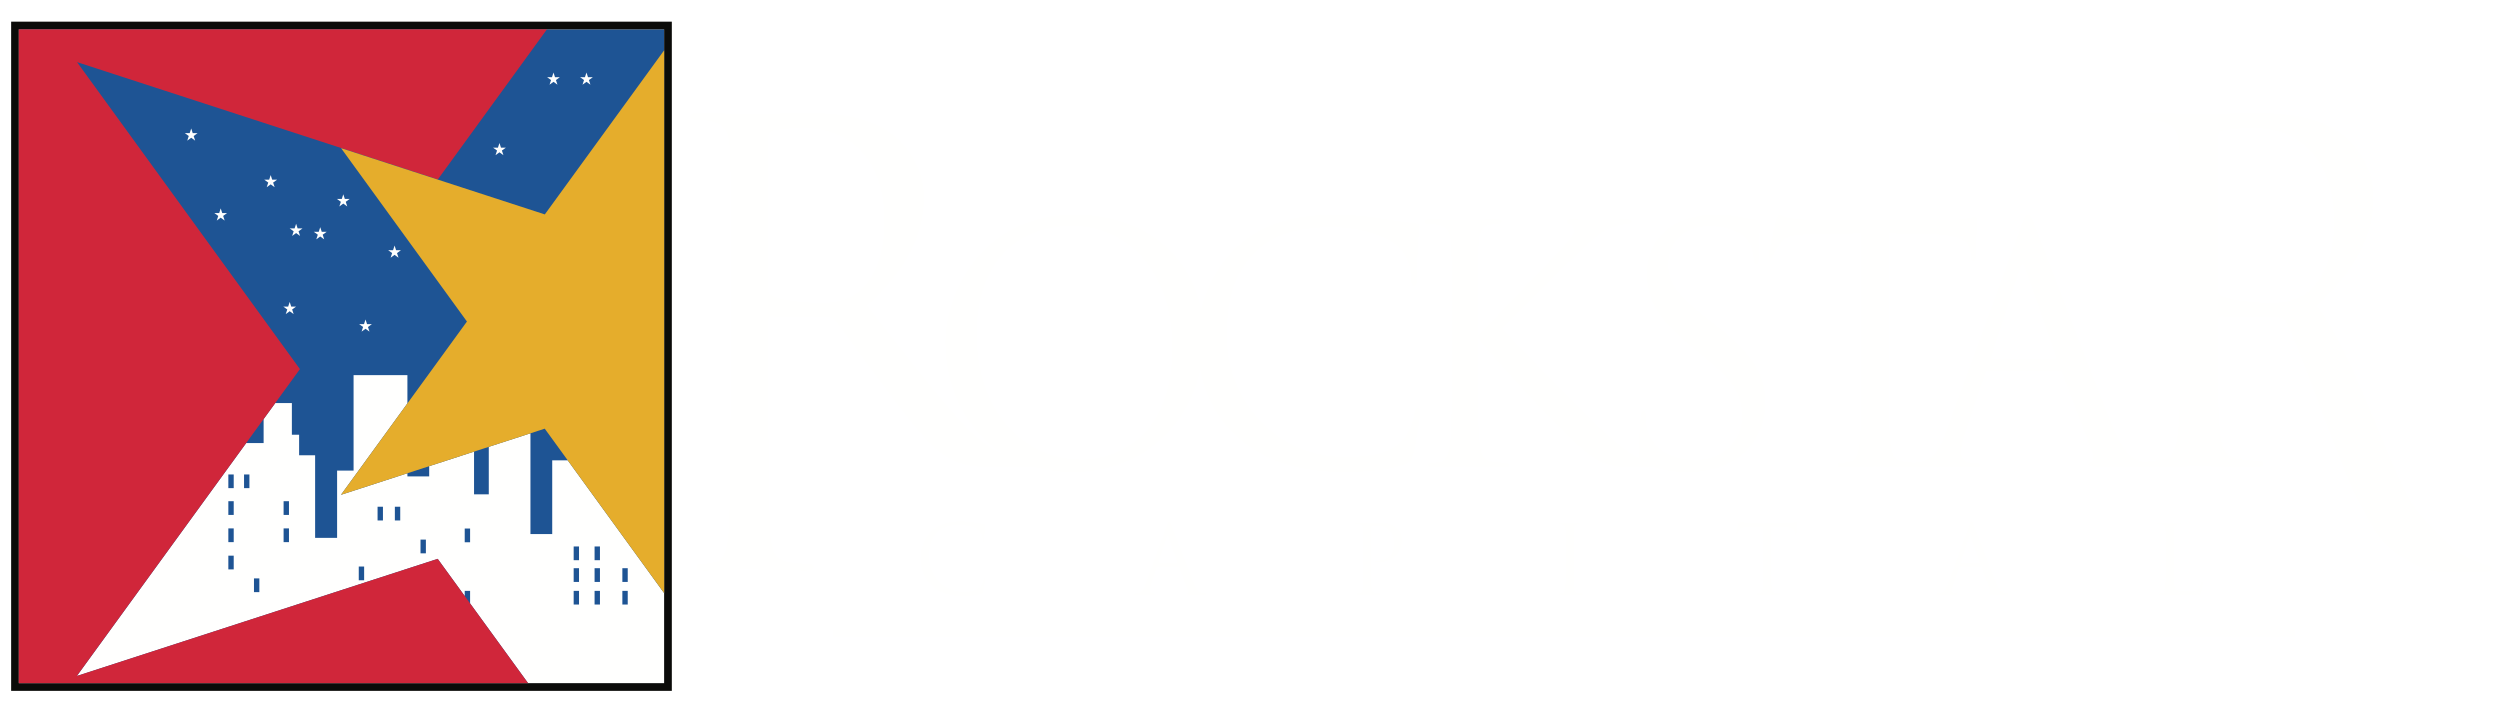
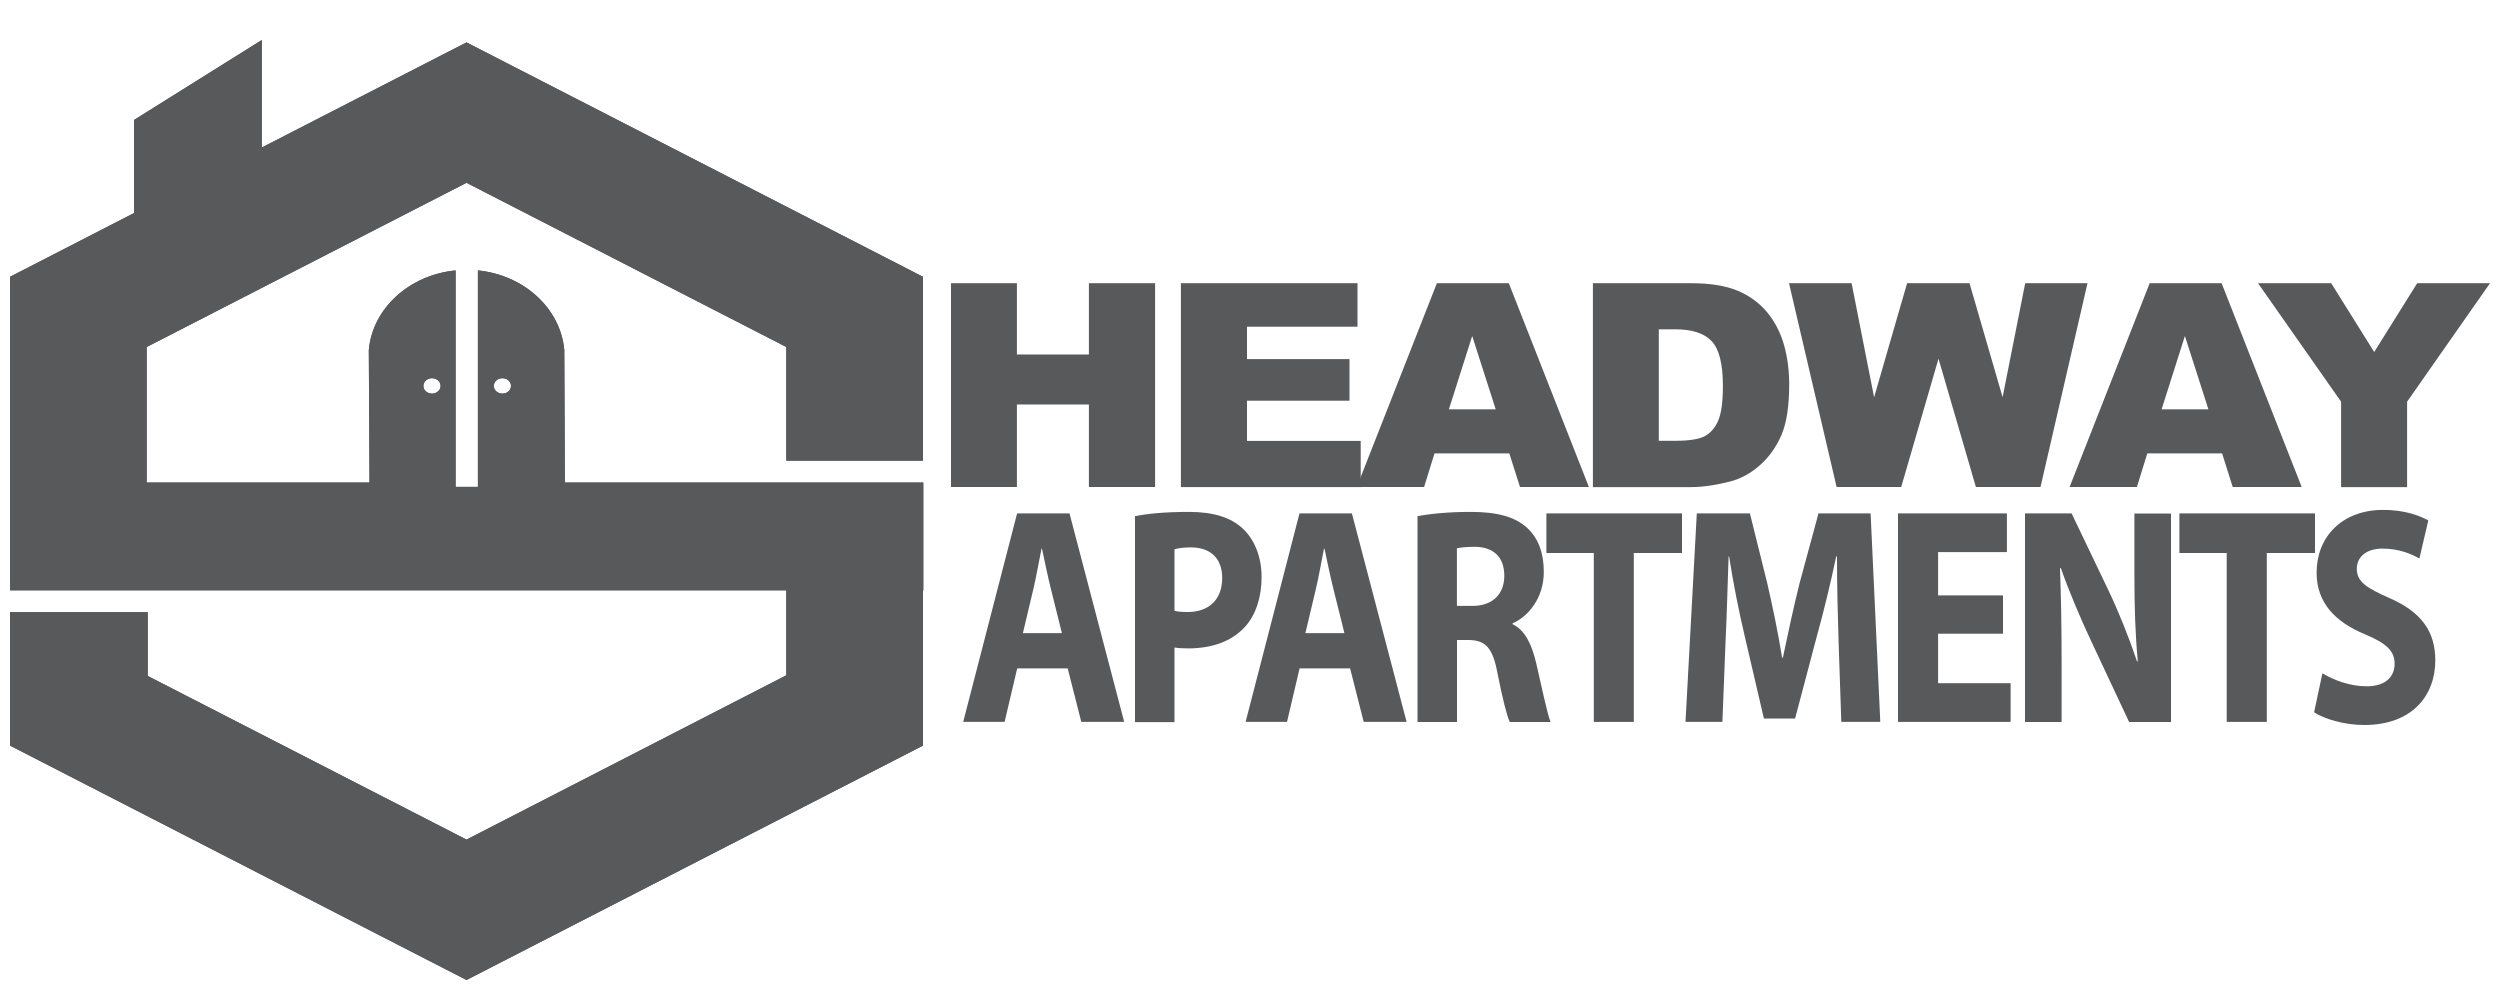
- <svg xmlns="http://www.w3.org/2000/svg" viewBox="0 0 107 30" version="1.1">
-   <g id="Page-1" stroke="none" stroke-width="1" fill="none" fill-rule="evenodd">
-     <g id="Rockstar-logo" transform="translate(-181, -104)">
-       <g id="Group-179" transform="translate(26, 104)">
-         <g id="Group-3" transform="translate(155.477, 0.927)">
-           <path d="M45.82,18.743 C43.291,18.743 41.323,16.635 41.323,13.361 C41.323,10.284 43.08,8.739 45.426,8.739 C47.647,8.739 49.698,10.551 49.698,13.923 C49.698,18.012 47.085,18.743 45.82,18.743 M36.155,11.654 C35.694,11.975 35.132,12.035 34.651,12.035 C33.767,12.035 32.844,11.895 32.543,11.715 C32.443,11.654 32.403,11.574 32.403,11.474 L32.403,4.911 C32.403,4.791 32.463,4.71 32.563,4.67 C32.764,4.61 33.306,4.55 33.908,4.55 C36.055,4.55 37.38,6.055 37.38,8.563 C37.38,10.089 36.858,11.173 36.155,11.654 M60.209,16.537 C60.125,16.537 60.096,16.593 60.068,16.747 C60.026,17.001 59.843,17.619 59.549,17.928 C58.986,18.504 58.157,18.631 57.103,18.631 C54.096,18.631 52.031,16.172 52.031,13.488 C52.031,12.055 52.27,10.804 53.296,9.82 C53.787,9.343 54.659,8.795 56.527,8.795 C57.763,8.795 58.845,9.174 59.338,9.596 C59.703,9.905 59.927,10.481 59.927,11.029 C59.927,11.225 59.942,11.324 60.04,11.324 C60.125,11.324 60.152,11.24 60.167,11.029 C60.18,10.818 60.18,10.045 60.209,9.581 C60.237,9.076 60.279,8.907 60.279,8.795 C60.279,8.71 60.251,8.654 60.152,8.64 C59.633,8.57 59.197,8.528 58.663,8.43 C57.974,8.303 57.188,8.261 56.626,8.261 C54.462,8.261 53.183,8.921 52.34,9.764 C51.551,10.553 51.132,11.498 50.93,12.325 C50.42,9.774 48.277,8.261 45.525,8.261 C41.647,8.261 39.988,11.478 39.988,13.755 C39.988,15.517 40.77,17.502 42.545,18.545 C42.075,18.36 41.487,18.006 40.812,17.294 C39.648,16.05 38.283,14.264 36.637,12.156 C38.444,10.49 39.066,9.005 39.066,7.52 C39.066,6.135 38.183,5.152 37.681,4.791 C36.617,4.028 35.273,3.908 34.008,3.908 C33.386,3.908 31.861,3.968 31.64,3.968 C31.54,3.968 30.275,3.908 29.372,3.908 C29.152,3.908 29.051,3.948 29.051,4.068 C29.051,4.149 29.132,4.188 29.212,4.188 C29.392,4.188 29.733,4.208 29.894,4.249 C30.556,4.389 30.717,4.71 30.757,5.393 C30.797,6.035 30.797,6.597 30.797,9.728 L30.797,13.26 C30.797,15.187 30.797,21.185 30.697,22.028 C30.617,22.61 30.516,23.052 30.114,23.132 C29.934,23.172 29.694,23.212 29.513,23.212 C29.392,23.212 29.352,23.272 29.352,23.333 C29.352,23.453 29.453,23.493 29.674,23.493 C30.275,23.493 31.54,23.433 31.56,23.433 C31.66,23.433 32.924,23.493 34.028,23.493 C34.249,23.493 34.35,23.433 34.35,23.333 C34.35,23.272 34.309,23.212 34.189,23.212 C34.008,23.212 33.567,23.172 33.286,23.132 C32.683,23.052 32.563,22.61 32.503,22.028 C32.403,21.185 32.403,15.187 32.403,13.26 L32.403,12.779 C32.403,12.678 32.443,12.618 32.543,12.618 L35.011,12.658 C35.132,12.658 35.193,12.698 35.273,12.779 C35.674,13.3 36.617,14.645 37.46,15.748 C38.604,17.254 39.307,18.237 40.17,18.699 C40.691,18.98 41.193,19.08 42.317,19.08 L43.742,19.08 C43.785,19.08 43.815,19.077 43.852,19.076 C44.334,19.201 44.858,19.277 45.441,19.277 C48.315,19.277 50.343,17.402 50.892,14.91 C51.084,15.9 51.529,16.919 52.466,17.759 C53.576,18.757 54.996,19.277 57.103,19.277 C58.003,19.277 59.071,19.179 59.633,18.954 C59.885,18.841 59.914,18.813 59.998,18.546 C60.138,18.069 60.307,16.846 60.307,16.747 C60.307,16.635 60.279,16.537 60.209,16.537" id="Fill-109" fill="#FFFFFE" />
-           <path d="M70.649,18.884 C70.508,18.884 70.368,18.87 70.242,18.842 C69.567,18.715 69.075,18.406 67.923,17.324 C67.262,16.706 64.705,14.107 63.82,13.137 C64.185,12.729 65.787,11.142 67.024,9.947 C67.867,9.132 68.133,8.964 68.485,8.823 C68.681,8.739 68.934,8.683 69.202,8.655 C69.328,8.641 69.356,8.613 69.356,8.556 C69.356,8.5 69.314,8.458 69.117,8.458 C68.892,8.458 68.063,8.5 67.628,8.5 C67.15,8.5 67.192,8.458 66.785,8.458 C66.659,8.458 66.574,8.486 66.574,8.542 C66.574,8.598 66.602,8.627 66.701,8.669 C66.813,8.711 66.883,8.823 66.883,8.935 C66.883,9.104 66.827,9.245 65.984,10.116 C65.127,11.001 63.215,13.01 62.78,13.432 L62.78,12.532 C62.78,10.341 62.78,9.947 62.808,9.498 C62.837,9.006 62.949,8.725 63.329,8.683 C63.468,8.669 63.483,8.669 63.637,8.655 C63.764,8.641 63.792,8.613 63.792,8.556 C63.792,8.486 63.721,8.458 63.567,8.458 C63.145,8.458 62.26,8.5 62.19,8.5 C62.12,8.5 61.178,8.458 60.714,8.458 C60.56,8.458 60.49,8.486 60.49,8.57 C60.49,8.627 60.532,8.655 60.644,8.655 C60.743,8.655 60.996,8.669 61.15,8.711 C61.46,8.781 61.6,9.02 61.628,9.498 C61.656,9.947 61.656,10.341 61.656,12.532 L61.656,15.006 C61.656,16.355 61.656,17.465 61.586,18.055 C61.53,18.462 61.446,18.785 61.165,18.842 C61.038,18.87 60.883,18.884 60.799,18.884 C60.672,18.884 60.644,18.94 60.644,18.982 C60.644,19.067 60.714,19.081 60.869,19.081 C61.291,19.081 62.12,19.038 62.19,19.038 C62.26,19.038 63.145,19.081 63.919,19.081 C64.073,19.081 64.129,19.052 64.129,18.982 C64.129,18.94 64.087,18.884 63.961,18.884 C63.876,18.884 63.595,18.856 63.398,18.827 C62.977,18.771 62.892,18.462 62.85,18.055 C62.78,17.465 62.78,16.355 62.78,15.006 L62.78,13.558 C64.016,15.034 66.545,17.745 67.389,18.406 C68.049,18.926 68.373,19.081 69.595,19.081 L70.634,19.081 C70.79,19.081 70.845,19.052 70.845,18.982 C70.845,18.912 70.761,18.884 70.649,18.884" id="Fill-110" fill="#FFFFFE" />
-           <path d="M73.033,13.053 L72.639,12.743 C71.291,11.69 70.925,11.184 70.925,10.383 C70.925,9.357 71.683,8.752 72.653,8.752 C73.946,8.752 74.325,9.344 74.41,9.498 C74.494,9.652 74.578,10.031 74.593,10.2 C74.606,10.312 74.621,10.383 74.705,10.383 C74.775,10.383 74.804,10.284 74.804,10.059 C74.804,9.104 74.859,8.64 74.859,8.57 C74.859,8.499 74.831,8.472 74.719,8.472 C74.606,8.472 74.494,8.457 74.227,8.402 C73.876,8.318 73.469,8.261 72.92,8.261 C71.136,8.261 70.012,9.287 70.012,10.79 C70.012,11.745 70.348,12.617 71.838,13.839 L72.471,14.36 C73.679,15.357 74.087,15.919 74.087,16.889 C74.087,17.788 73.427,18.758 72.077,18.758 C71.136,18.758 70.209,18.364 69.998,17.323 C69.955,17.128 69.955,16.93 69.955,16.805 C69.955,16.692 69.941,16.649 69.857,16.649 C69.787,16.649 69.759,16.72 69.745,16.875 C69.73,17.099 69.675,17.662 69.675,18.364 C69.675,18.744 69.688,18.799 69.886,18.898 C70.462,19.178 71.108,19.277 71.768,19.277 C72.527,19.277 73.286,19.108 73.889,18.688 C74.859,17.998 75.084,16.93 75.084,16.355 C75.084,15.23 74.691,14.36 73.033,13.053" id="Fill-111" fill="#FFFFFE" />
-           <path d="M98.198,11.655 C97.737,11.976 97.175,12.036 96.693,12.036 C95.81,12.036 94.887,11.896 94.587,11.716 C94.485,11.655 94.446,11.575 94.446,11.475 L94.446,4.912 C94.446,4.792 94.506,4.71 94.606,4.67 C94.806,4.611 95.348,4.551 95.951,4.551 C98.098,4.551 99.423,6.056 99.423,8.563 C99.423,10.089 98.901,11.174 98.198,11.655 M87.472,14.43 L84.789,14.43 C84.747,14.43 84.719,14.402 84.747,14.332 L85.983,10.537 C86.053,10.326 86.124,10.326 86.194,10.537 L87.529,14.332 C87.543,14.387 87.543,14.43 87.472,14.43 M106.006,23.274 C105.885,23.274 105.142,22.956 104.829,22.77 C104.375,22.502 103.299,21.354 102.947,20.898 C101.905,19.55 100.326,14.264 98.68,12.156 C100.487,10.491 101.109,9.005 101.109,7.521 C101.109,6.136 100.225,5.152 99.724,4.792 C98.66,4.029 97.315,3.908 96.052,3.908 C95.428,3.908 93.904,3.967 93.683,3.967 C93.583,3.967 92.318,3.908 91.415,3.908 C91.194,3.908 91.094,3.947 91.094,4.069 C91.094,4.149 91.175,4.189 91.255,4.189 C91.435,4.189 91.776,4.208 91.937,4.25 C92.599,4.389 92.76,4.71 92.801,5.394 C92.84,6.035 92.84,6.598 92.84,9.729 L92.84,13.261 C92.84,15.188 92.84,16.773 92.74,17.616 C92.66,18.198 92.559,18.639 92.158,18.718 C91.977,18.759 91.736,18.799 91.555,18.799 C91.472,18.799 91.429,18.828 91.41,18.866 C91.316,18.854 91.213,18.834 91.112,18.799 C90.817,18.715 90.409,18.491 89.903,17.239 C89.047,15.104 86.841,9.3 86.63,8.767 C86.461,8.332 86.405,8.261 86.32,8.261 C86.236,8.261 86.18,8.345 86.011,8.809 L82.822,17.535 C82.569,18.238 82.288,18.771 81.641,18.855 C81.58,18.863 81.514,18.87 81.451,18.877 C81.304,18.866 81.118,18.846 80.982,18.828 C80.56,18.771 80.476,18.462 80.434,18.055 C80.364,17.465 80.364,16.355 80.364,15.005 L80.364,9.062 C80.954,9.076 81.544,9.076 82.135,9.091 C83.483,9.118 83.82,9.441 83.863,9.863 C83.863,9.919 83.877,9.961 83.877,10.018 C83.89,10.214 83.919,10.257 83.989,10.257 C84.046,10.257 84.088,10.2 84.088,10.073 C84.088,9.919 84.13,8.95 84.13,8.528 C84.13,8.444 84.13,8.36 84.059,8.36 C84.003,8.36 83.877,8.402 83.666,8.43 C83.441,8.472 83.118,8.499 82.668,8.499 L77.399,8.499 C77.23,8.499 76.697,8.472 76.289,8.43 C75.91,8.402 75.769,8.261 75.671,8.261 C75.615,8.261 75.558,8.444 75.53,8.528 C75.502,8.64 75.221,9.848 75.221,9.989 C75.221,10.073 75.249,10.116 75.292,10.116 C75.347,10.116 75.389,10.088 75.432,9.976 C75.474,9.877 75.516,9.778 75.671,9.54 C75.895,9.203 76.233,9.104 77.104,9.091 C77.793,9.076 78.495,9.076 79.183,9.062 L79.183,15.005 C79.183,16.355 79.183,17.465 79.113,18.055 C79.057,18.462 78.987,18.771 78.706,18.828 C78.58,18.855 78.411,18.884 78.284,18.884 C78.2,18.884 78.172,18.925 78.172,18.968 C78.172,19.052 78.242,19.081 78.397,19.081 C78.818,19.081 79.703,19.038 79.773,19.038 C79.84,19.038 80.621,19.075 81.355,19.079 C81.362,19.079 81.367,19.081 81.375,19.081 C81.393,19.081 81.414,19.081 81.433,19.081 C81.456,19.081 81.479,19.081 81.502,19.081 C81.507,19.081 81.511,19.079 81.515,19.079 C82.14,19.075 82.818,19.038 82.963,19.038 C83.117,19.038 83.678,19.081 84.016,19.081 C84.142,19.081 84.269,19.052 84.269,18.968 C84.269,18.912 84.227,18.884 84.087,18.884 L83.96,18.884 C83.72,18.884 83.454,18.758 83.454,18.477 C83.454,18.224 83.524,17.887 83.651,17.535 L84.494,15.047 C84.522,14.977 84.564,14.935 84.635,14.935 L87.655,14.935 C87.725,14.935 87.754,14.963 87.782,15.02 L89.089,18.477 C89.173,18.701 89.089,18.828 89.004,18.855 C88.948,18.869 88.906,18.898 88.906,18.954 C88.906,19.038 89.06,19.038 89.328,19.052 C90.297,19.081 91.323,19.081 91.533,19.081 C91.567,19.081 91.598,19.078 91.629,19.076 C91.657,19.078 91.682,19.081 91.717,19.081 C92.318,19.081 93.583,19.02 93.602,19.02 C93.703,19.02 94.968,19.081 96.071,19.081 C96.292,19.081 96.392,19.02 96.392,18.921 C96.392,18.86 96.352,18.799 96.232,18.799 C96.052,18.799 95.61,18.759 95.329,18.718 C94.726,18.639 94.606,18.198 94.546,17.616 C94.446,16.773 94.446,15.188 94.446,13.261 L94.446,12.78 C94.446,12.678 94.485,12.618 94.587,12.618 L97.054,12.659 C97.175,12.659 97.235,12.698 97.315,12.78 C97.717,13.3 99.604,18.727 100.207,19.977 C101.045,21.715 101.515,22.474 102.379,22.936 C102.9,23.216 103.156,23.555 104.28,23.555 L105.705,23.555 C106.066,23.555 106.186,23.515 106.186,23.395 C106.186,23.334 106.106,23.274 106.006,23.274" id="Fill-112" fill="#FFFFFE" />
-           <path d="M41.664,23.792 C41.64,23.792 41.631,23.809 41.623,23.854 C41.611,23.927 41.558,24.106 41.472,24.197 C41.309,24.364 41.067,24.4 40.761,24.4 C39.887,24.4 39.287,23.686 39.287,22.906 C39.287,22.489 39.356,22.125 39.654,21.84 C39.797,21.701 40.05,21.542 40.594,21.542 C40.953,21.542 41.268,21.652 41.411,21.774 C41.517,21.864 41.582,22.032 41.582,22.191 C41.582,22.248 41.586,22.277 41.615,22.277 C41.64,22.277 41.647,22.252 41.652,22.191 C41.656,22.13 41.656,21.905 41.664,21.77 C41.672,21.623 41.684,21.574 41.684,21.542 C41.684,21.517 41.676,21.5 41.647,21.497 C41.497,21.476 41.37,21.464 41.215,21.436 C41.015,21.399 40.786,21.386 40.622,21.386 C39.993,21.386 39.622,21.578 39.376,21.823 C39.013,22.187 38.919,22.665 38.919,22.938 C38.919,23.327 39.017,23.792 39.414,24.147 C39.736,24.438 40.148,24.589 40.761,24.589 C41.022,24.589 41.333,24.56 41.497,24.495 C41.57,24.462 41.578,24.454 41.602,24.376 C41.643,24.237 41.692,23.882 41.692,23.854 C41.692,23.821 41.684,23.792 41.664,23.792" id="Fill-113" fill="#FFFFFE" />
-           <path d="M49.898,23.179 L49.118,23.179 C49.106,23.179 49.097,23.17 49.106,23.15 L49.465,22.047 C49.486,21.986 49.507,21.986 49.526,22.047 L49.914,23.15 C49.919,23.167 49.919,23.179 49.898,23.179 M51.115,24.473 C51.084,24.473 51.017,24.47 50.956,24.449 C50.87,24.425 50.752,24.359 50.605,23.996 C50.356,23.375 49.715,21.688 49.654,21.533 C49.605,21.406 49.587,21.386 49.563,21.386 C49.539,21.386 49.523,21.41 49.474,21.545 L48.547,24.081 C48.472,24.285 48.392,24.441 48.203,24.466 C48.17,24.47 48.133,24.473 48.105,24.473 C48.069,24.473 48.047,24.482 48.047,24.498 C48.047,24.522 48.072,24.531 48.126,24.531 C48.318,24.531 48.542,24.519 48.587,24.519 C48.633,24.519 48.795,24.531 48.894,24.531 C48.931,24.531 48.967,24.522 48.967,24.498 C48.967,24.482 48.955,24.473 48.914,24.473 L48.877,24.473 C48.807,24.473 48.73,24.437 48.73,24.355 C48.73,24.282 48.751,24.183 48.788,24.081 L49.032,23.359 C49.041,23.338 49.053,23.326 49.074,23.326 L49.952,23.326 C49.971,23.326 49.98,23.334 49.989,23.35 L50.368,24.355 C50.392,24.421 50.368,24.457 50.343,24.466 C50.328,24.47 50.316,24.477 50.316,24.494 C50.316,24.519 50.359,24.519 50.438,24.522 C50.719,24.531 51.017,24.531 51.078,24.531 C51.123,24.531 51.16,24.522 51.16,24.498 C51.16,24.477 51.141,24.473 51.115,24.473" id="Fill-114" fill="#FFFFFE" />
-           <path d="M58.558,21.444 C58.371,21.444 58.133,21.456 58.043,21.456 C58.011,21.456 57.766,21.444 57.582,21.444 C57.537,21.444 57.516,21.452 57.516,21.476 C57.516,21.493 57.533,21.501 57.549,21.501 C57.586,21.501 57.656,21.505 57.688,21.513 C57.823,21.542 57.856,21.607 57.864,21.746 C57.872,21.877 57.872,21.991 57.872,22.628 L57.872,23.347 C57.872,23.739 57.872,24.062 57.852,24.234 C57.835,24.352 57.815,24.442 57.733,24.458 C57.697,24.466 57.647,24.474 57.611,24.474 C57.586,24.474 57.578,24.487 57.578,24.499 C57.578,24.523 57.598,24.531 57.643,24.531 C57.766,24.531 58.023,24.52 58.036,24.52 C58.055,24.52 58.313,24.531 58.537,24.531 C58.582,24.531 58.603,24.52 58.603,24.499 C58.603,24.487 58.595,24.474 58.57,24.474 C58.534,24.474 58.444,24.466 58.387,24.458 C58.264,24.442 58.24,24.352 58.227,24.234 C58.206,24.062 58.206,23.739 58.206,23.347 L58.206,21.669 C58.206,21.628 58.215,21.599 58.24,21.591 C58.276,21.574 58.346,21.567 58.415,21.567 C58.509,21.567 58.758,21.55 58.975,21.77 C59.191,21.991 59.204,22.265 59.204,22.367 C59.204,22.796 58.893,23.066 58.496,23.066 C58.412,23.066 58.387,23.069 58.387,23.102 C58.387,23.122 58.412,23.131 58.431,23.131 C58.452,23.135 58.496,23.135 58.517,23.135 C59.097,23.135 59.522,22.743 59.522,22.212 C59.522,21.946 59.408,21.762 59.318,21.676 C59.252,21.615 59.069,21.444 58.558,21.444" id="Fill-115" fill="#FFFFFE" />
-           <path d="M67.226,24.474 C67.202,24.474 67.116,24.466 67.059,24.458 C66.936,24.442 66.912,24.351 66.899,24.233 C66.878,24.061 66.878,23.739 66.878,23.347 L66.878,22.628 C66.878,21.991 66.878,21.876 66.887,21.745 C66.895,21.602 66.928,21.533 67.039,21.513 C67.087,21.505 67.112,21.5 67.14,21.5 C67.157,21.5 67.172,21.493 67.172,21.476 C67.172,21.452 67.153,21.444 67.108,21.444 C66.985,21.444 66.728,21.455 66.707,21.455 C66.687,21.455 66.429,21.444 66.294,21.444 C66.249,21.444 66.23,21.452 66.23,21.476 C66.23,21.493 66.246,21.5 66.262,21.5 C66.29,21.5 66.344,21.505 66.388,21.517 C66.478,21.537 66.519,21.607 66.528,21.745 C66.536,21.876 66.536,21.991 66.536,22.628 L66.536,23.347 C66.536,23.739 66.536,24.061 66.515,24.233 C66.499,24.351 66.475,24.446 66.393,24.462 C66.356,24.47 66.311,24.474 66.287,24.474 C66.249,24.474 66.242,24.487 66.242,24.498 C66.242,24.523 66.262,24.531 66.307,24.531 C66.429,24.531 66.687,24.519 66.707,24.519 C66.728,24.519 66.99,24.531 67.214,24.531 C67.259,24.531 67.275,24.519 67.275,24.498 C67.275,24.487 67.263,24.474 67.226,24.474" id="Fill-116" fill="#FFFFFE" />
-           <path d="M76.405,21.415 C76.388,21.415 76.352,21.427 76.291,21.436 C76.225,21.448 76.132,21.456 76.001,21.456 L74.469,21.456 C74.42,21.456 74.264,21.448 74.146,21.436 C74.036,21.427 73.995,21.386 73.967,21.386 C73.95,21.386 73.933,21.439 73.926,21.464 C73.918,21.497 73.836,21.848 73.836,21.889 C73.836,21.914 73.843,21.925 73.856,21.925 C73.873,21.925 73.884,21.917 73.897,21.885 C73.909,21.856 73.922,21.828 73.967,21.758 C74.032,21.66 74.13,21.631 74.383,21.627 C74.584,21.623 74.788,21.623 74.988,21.62 L74.988,23.347 C74.988,23.739 74.988,24.061 74.967,24.233 C74.951,24.352 74.93,24.442 74.848,24.458 C74.812,24.466 74.763,24.474 74.726,24.474 C74.702,24.474 74.693,24.487 74.693,24.498 C74.693,24.523 74.714,24.531 74.759,24.531 C74.882,24.531 75.138,24.519 75.159,24.519 C75.179,24.519 75.437,24.531 75.662,24.531 C75.707,24.531 75.726,24.519 75.726,24.498 C75.726,24.487 75.718,24.474 75.694,24.474 C75.657,24.474 75.568,24.466 75.51,24.458 C75.387,24.442 75.363,24.352 75.351,24.233 C75.331,24.061 75.331,23.739 75.331,23.347 L75.331,21.62 C75.503,21.623 75.674,21.623 75.845,21.627 C76.238,21.636 76.336,21.729 76.347,21.852 C76.347,21.868 76.352,21.881 76.352,21.897 C76.356,21.954 76.364,21.966 76.384,21.966 C76.401,21.966 76.413,21.95 76.413,21.914 C76.413,21.868 76.426,21.586 76.426,21.464 C76.426,21.439 76.426,21.415 76.405,21.415" id="Fill-117" fill="#FFFFFE" />
-           <path d="M84.239,23.179 L83.46,23.179 C83.447,23.179 83.439,23.17 83.447,23.15 L83.806,22.047 C83.827,21.986 83.847,21.986 83.868,22.047 L84.256,23.15 C84.26,23.167 84.26,23.179 84.239,23.179 M85.457,24.473 C85.424,24.473 85.358,24.47 85.298,24.449 C85.212,24.425 85.093,24.359 84.946,23.996 C84.697,23.375 84.055,21.688 83.994,21.533 C83.945,21.406 83.929,21.386 83.905,21.386 C83.881,21.386 83.863,21.41 83.814,21.545 L82.887,24.081 C82.814,24.285 82.732,24.441 82.545,24.466 C82.511,24.47 82.475,24.473 82.446,24.473 C82.409,24.473 82.389,24.482 82.389,24.498 C82.389,24.522 82.414,24.531 82.467,24.531 C82.659,24.531 82.884,24.519 82.928,24.519 C82.973,24.519 83.136,24.531 83.235,24.531 C83.271,24.531 83.308,24.522 83.308,24.498 C83.308,24.482 83.296,24.473 83.255,24.473 L83.218,24.473 C83.148,24.473 83.071,24.437 83.071,24.355 C83.071,24.282 83.092,24.183 83.129,24.081 L83.374,23.359 C83.382,23.338 83.393,23.326 83.415,23.326 L84.293,23.326 C84.313,23.326 84.321,23.334 84.329,23.35 L84.709,24.355 C84.734,24.421 84.709,24.457 84.684,24.466 C84.668,24.47 84.656,24.477 84.656,24.494 C84.656,24.519 84.701,24.519 84.778,24.522 C85.06,24.531 85.358,24.531 85.42,24.531 C85.465,24.531 85.502,24.522 85.502,24.498 C85.502,24.477 85.481,24.473 85.457,24.473" id="Fill-118" fill="#FFFFFE" />
-           <path d="M93.773,23.964 C93.749,23.964 93.74,23.984 93.736,24.017 C93.724,24.095 93.683,24.197 93.63,24.262 C93.532,24.381 93.352,24.384 93.136,24.384 C92.817,24.384 92.711,24.356 92.646,24.291 C92.572,24.217 92.555,23.956 92.555,23.355 L92.555,22.628 C92.555,21.991 92.555,21.877 92.564,21.746 C92.572,21.603 92.605,21.533 92.723,21.513 C92.772,21.505 92.83,21.501 92.858,21.501 C92.875,21.501 92.891,21.493 92.891,21.476 C92.891,21.452 92.871,21.444 92.825,21.444 C92.703,21.444 92.405,21.456 92.384,21.456 C92.364,21.456 92.107,21.444 91.922,21.444 C91.877,21.444 91.857,21.452 91.857,21.476 C91.857,21.493 91.874,21.501 91.89,21.501 C91.926,21.501 91.996,21.505 92.029,21.513 C92.164,21.542 92.196,21.607 92.205,21.746 C92.212,21.877 92.212,21.991 92.212,22.628 L92.212,23.347 C92.212,23.739 92.212,24.062 92.192,24.234 C92.176,24.352 92.156,24.442 92.074,24.458 C92.037,24.466 91.988,24.474 91.952,24.474 C91.926,24.474 91.919,24.487 91.919,24.499 C91.919,24.523 91.939,24.531 91.984,24.531 C92.135,24.531 92.257,24.52 92.384,24.52 C92.78,24.52 93.127,24.544 93.479,24.544 C93.695,24.544 93.708,24.527 93.736,24.434 C93.769,24.315 93.797,24.07 93.797,24.025 C93.797,23.98 93.794,23.964 93.773,23.964" id="Fill-119" fill="#FFFFFE" />
-           <polygon id="Fill-120" fill="#FFFFFE" points="35.166 26.341 97.751 26.341 97.751 26.042 35.166 26.042" />
-           <polygon id="Fill-121" fill="#1E5494" points="0.329 28.313 27.948 28.313 27.948 0.33 0.329 0.33" />
-           <polygon id="Fill-122" fill="#FFFFFE" points="7.771 4.77 7.707 4.571 7.642 4.77 7.432 4.77 7.602 4.894 7.537 5.093 7.707 4.969 7.876 5.093 7.811 4.894 7.981 4.77" />
-           <polygon id="Fill-123" fill="#FFFFFE" points="9.034 8.191 8.969 7.992 8.905 8.191 8.695 8.191 8.865 8.314 8.8 8.513 8.969 8.39 9.138 8.513 9.074 8.314 9.243 8.191" />
-           <polygon id="Fill-124" fill="#FFFFFE" points="11.173 6.764 11.108 6.565 11.044 6.764 10.834 6.764 11.004 6.887 10.939 7.086 11.108 6.963 11.278 7.086 11.213 6.887 11.382 6.764" />
-           <polygon id="Fill-125" fill="#FFFFFE" points="12.261 8.849 12.197 8.65 12.132 8.849 11.922 8.849 12.092 8.972 12.027 9.171 12.197 9.048 12.366 9.171 12.301 8.972 12.47 8.849" />
-           <polygon id="Fill-126" fill="#FFFFFE" points="13.294 8.995 13.229 8.796 13.165 8.995 12.955 8.995 13.125 9.118 13.06 9.317 13.229 9.194 13.398 9.317 13.334 9.118 13.503 8.995" />
-           <polygon id="Fill-127" fill="#FFFFFE" points="14.281 7.587 14.216 7.388 14.152 7.587 13.942 7.587 14.112 7.71 14.047 7.91 14.216 7.786 14.385 7.91 14.321 7.71 14.49 7.587" />
-           <polygon id="Fill-128" fill="#FFFFFE" points="16.475 9.781 16.411 9.582 16.346 9.781 16.136 9.781 16.306 9.905 16.241 10.104 16.411 9.98 16.58 10.104 16.515 9.905 16.684 9.781" />
-           <polygon id="Fill-129" fill="#FFFFFE" points="15.232 12.945 15.167 12.746 15.103 12.945 14.893 12.945 15.063 13.068 14.998 13.267 15.167 13.144 15.337 13.267 15.272 13.068 15.441 12.945" />
-           <polygon id="Fill-130" fill="#FFFFFE" points="11.987 12.195 11.922 11.996 11.857 12.195 11.648 12.195 11.818 12.318 11.753 12.517 11.922 12.394 12.091 12.517 12.027 12.318 12.196 12.195" />
-           <polygon id="Fill-131" fill="#FFFFFE" points="20.965 5.393 20.9 5.194 20.835 5.393 20.626 5.393 20.796 5.516 20.731 5.715 20.9 5.592 21.069 5.715 21.005 5.516 21.174 5.393" />
-           <polygon id="Fill-132" fill="#FFFFFE" points="23.277 2.376 23.213 2.177 23.148 2.376 22.938 2.376 23.108 2.499 23.043 2.698 23.213 2.575 23.382 2.698 23.317 2.499 23.486 2.376" />
-           <polygon id="Fill-133" fill="#FFFFFE" points="24.898 2.376 24.689 2.376 24.624 2.177 24.559 2.376 24.349 2.376 24.519 2.499 24.454 2.698 24.624 2.575 24.793 2.698 24.729 2.499" />
-           <path d="M24.076,24.948 L24.305,24.948 L24.305,24.361 L24.076,24.361 L24.076,24.948 Z M24.076,23.979 L24.305,23.979 L24.305,23.392 L24.076,23.392 L24.076,23.979 Z M24.076,23.049 L24.305,23.049 L24.305,22.462 L24.076,22.462 L24.076,23.049 Z M24.971,24.948 L25.201,24.948 L25.201,24.361 L24.971,24.361 L24.971,24.948 Z M24.971,23.979 L25.201,23.979 L25.201,23.392 L24.971,23.392 L24.971,23.979 Z M24.971,23.049 L25.201,23.049 L25.201,22.462 L24.971,22.462 L24.971,23.049 Z M26.16,24.948 L26.39,24.948 L26.39,24.361 L26.16,24.361 L26.16,24.948 Z M26.16,23.979 L26.39,23.979 L26.39,23.392 L26.16,23.392 L26.16,23.979 Z M19.413,22.281 L19.643,22.281 L19.643,21.694 L19.413,21.694 L19.413,22.281 Z M17.521,22.755 L17.751,22.755 L17.751,22.168 L17.521,22.168 L17.521,22.755 Z M16.423,21.348 L16.653,21.348 L16.653,20.761 L16.423,20.761 L16.423,21.348 Z M15.683,21.348 L15.913,21.348 L15.913,20.761 L15.683,20.761 L15.683,21.348 Z M14.878,23.908 L15.108,23.908 L15.108,23.321 L14.878,23.321 L14.878,23.908 Z M11.661,21.111 L11.891,21.111 L11.891,20.524 L11.661,20.524 L11.661,21.111 Z M11.661,22.276 L11.891,22.276 L11.891,21.689 L11.661,21.689 L11.661,22.276 Z M10.393,24.416 L10.623,24.416 L10.623,23.829 L10.393,23.829 L10.393,24.416 Z M9.968,19.966 L10.198,19.966 L10.198,19.379 L9.968,19.379 L9.968,19.966 Z M9.296,19.966 L9.526,19.966 L9.526,19.379 L9.296,19.379 L9.296,19.966 Z M9.296,21.111 L9.526,21.111 L9.526,20.524 L9.296,20.524 L9.296,21.111 Z M9.296,22.276 L9.526,22.276 L9.526,21.689 L9.296,21.689 L9.296,22.276 Z M9.296,23.442 L9.526,23.442 L9.526,22.855 L9.296,22.855 L9.296,23.442 Z M23.158,18.776 L23.158,21.93 L22.226,21.93 L22.226,17.618 L20.443,18.197 L20.443,20.23 L19.812,20.23 L19.812,18.402 L17.892,19.025 L17.892,19.462 L16.96,19.462 L16.96,19.328 L14.116,20.251 L16.96,16.339 L16.96,15.129 L14.656,15.129 L14.656,19.215 L13.951,19.215 L13.951,22.095 L13.01,22.095 L13.01,18.557 L12.325,18.557 L12.325,17.679 L12.015,17.679 L12.015,16.323 L11.305,16.323 L10.806,17.009 L10.806,18.036 L10.103,18.036 L10.059,18.036 L2.812,28.005 L18.256,22.992 L19.413,24.583 L19.413,24.361 L19.643,24.361 L19.643,24.899 L22.125,28.313 L27.948,28.313 L27.948,24.458 L23.822,18.776 L23.158,18.776 Z" id="Fill-134" fill="#FFFFFE" />
-           <path d="M0.329,28.313 L27.948,28.313 L27.948,0.33 L0.329,0.33 L0.329,28.313 Z M0,28.642 L28.277,28.642 L28.277,0 L0,0 L0,28.642 Z" id="Fill-135" fill="#0B0B09" />
-           <polygon id="Fill-136" fill="#D0263A" points="22.932 0.329 0.328 0.329 0.328 28.312 22.124 28.312 18.256 22.992 2.811 28.004 12.36 14.871 2.82 1.732 18.261 6.754" />
-           <polygon id="Fill-137" fill="#E5AD2C" points="14.121 5.414 19.508 12.834 14.116 20.251 22.838 17.42 27.948 24.458 27.948 1.226 22.841 8.25" />
-         </g>
-       </g>
+ <svg xmlns="http://www.w3.org/2000/svg" xmlns:xlink="http://www.w3.org/1999/xlink" version="1.1" id="Layer_1" x="0px" y="0px" viewBox="0 0 250 100" style="enable-background:new 0 0 250 100;" xml:space="preserve">
+   <style type="text/css">
+ 	.st0{clip-path:url(#SVGID_2_);fill:#58595B;}
+ 	.st1{fill:#58595B;}
+ </style>
+   <g>
+     <g>
+       <defs>
+         <path id="SVGID_1_" d="M56.49,48.25l-0.06-13.24c-0.37-4.16-4.01-7.5-8.64-7.97v21.65h-2.23V27.04c-4.64,0.46-8.31,3.8-8.68,7.97     l0.07,13.24H14.67V34.7l31.98-16.42L78.63,34.7v11.37H92.3V27.68L46.65,4.24L26.18,14.75V4l-12.77,7.99v9.31L1,27.68v30.89h0.01     v0.46h77.62v8.5L46.65,83.96L14.8,67.61h-0.03v-6.4H1v13.35L46.65,98L92.3,74.56V59.04h0.03V48.25H56.49z M43.2,39.36     c-0.48,0-0.86-0.34-0.86-0.77s0.39-0.77,0.86-0.77c0.48,0,0.86,0.34,0.86,0.77S43.67,39.36,43.2,39.36z M50.24,39.36     c-0.48,0-0.86-0.34-0.86-0.77s0.39-0.77,0.86-0.77c0.48,0,0.86,0.34,0.86,0.77S50.72,39.36,50.24,39.36z" />
+       </defs>
+       <use xlink:href="#SVGID_1_" style="overflow:visible;fill:#58595B;" />
+       <clipPath id="SVGID_2_">
+         <use xlink:href="#SVGID_1_" style="overflow:visible;" />
+       </clipPath>
+       <rect x="-5.01" y="-6.77" class="st0" width="100.7" height="108.61" />
+     </g>
+     <g>
+       <path class="st1" d="M95.1,28.32h6.59v7.13h7.2v-7.13h6.62V48.7h-6.62v-8.25h-7.2v8.25H95.1V28.32z" />
+       <path class="st1" d="M118.09,28.32h17.66v4.35h-11.05v3.24h10.25v4.16h-10.25v4.02h11.37v4.62h-17.98V28.32z" />
+       <path class="st1" d="M150.93,45.34h-7.48l-1.04,3.36h-6.73l8.01-20.38h7.19l8.01,20.38H152L150.93,45.34z M149.57,40.93    l-2.35-7.33l-2.33,7.33H149.57z" />
+       <path class="st1" d="M159.29,28.32h9.79c1.93,0,3.49,0.25,4.68,0.75c1.19,0.5,2.17,1.22,2.95,2.15c0.77,0.94,1.34,2.03,1.69,3.27    c0.35,1.24,0.52,2.56,0.52,3.95c0,2.18-0.26,3.87-0.78,5.07c-0.52,1.2-1.24,2.21-2.16,3.02c-0.92,0.81-1.91,1.35-2.97,1.62    c-1.44,0.37-2.75,0.56-3.93,0.56h-9.79V28.32z M165.88,32.94v11.14h1.61c1.38,0,2.36-0.15,2.94-0.44c0.58-0.29,1.04-0.8,1.37-1.53    c0.33-0.73,0.49-1.91,0.49-3.54c0-2.16-0.37-3.64-1.11-4.44c-0.74-0.8-1.96-1.2-3.67-1.2H165.88z" />
+       <path class="st1" d="M178.9,28.32h6.26l2.25,11.41l3.3-11.41h6.24l3.31,11.4l2.26-11.4h6.23l-4.7,20.38h-6.46l-3.74-12.83    l-3.73,12.83h-6.46L178.9,28.32z" />
+       <path class="st1" d="M222.21,45.34h-7.48l-1.04,3.36h-6.73l8.01-20.38h7.19l8.01,20.38h-6.9L222.21,45.34z M220.84,40.93    l-2.35-7.33l-2.33,7.33H220.84z" />
+       <path class="st1" d="M225.8,28.32h7.32l4.3,6.88l4.3-6.88H249l-8.29,11.85v8.54h-6.6v-8.54L225.8,28.32z" />
+     </g>
+     <g>
+       <path class="st1" d="M101.72,66.84l-1.26,5.35h-4.14l5.39-20.85h5.24l5.47,20.85h-4.29l-1.36-5.35H101.72z M106.19,63.31    l-1.1-4.42c-0.31-1.24-0.63-2.78-0.89-4.02h-0.05c-0.26,1.24-0.52,2.82-0.81,4.02l-1.05,4.42H106.19z" />
+       <path class="st1" d="M113.5,51.62c1.23-0.25,2.96-0.43,5.39-0.43c2.46,0,4.21,0.56,5.39,1.67c1.13,1.05,1.88,2.78,1.88,4.83    c0,2.04-0.58,3.77-1.62,4.95c-1.36,1.52-3.38,2.2-5.73,2.2c-0.52,0-0.99-0.03-1.36-0.09v7.46h-3.95V51.62z M117.45,61.08    c0.34,0.09,0.76,0.12,1.34,0.12c2.12,0,3.43-1.27,3.43-3.4c0-1.92-1.13-3.06-3.12-3.06c-0.81,0-1.36,0.09-1.65,0.19V61.08z" />
+       <path class="st1" d="M129.96,66.84l-1.26,5.35h-4.14l5.39-20.85h5.24l5.47,20.85h-4.29l-1.36-5.35H129.96z M134.44,63.31    l-1.1-4.42c-0.31-1.24-0.63-2.78-0.89-4.02h-0.05c-0.26,1.24-0.52,2.82-0.81,4.02l-1.05,4.42H134.44z" />
+       <path class="st1" d="M141.74,51.62c1.28-0.25,3.19-0.43,5.31-0.43c2.62,0,4.45,0.46,5.71,1.64c1.05,0.99,1.62,2.44,1.62,4.36    c0,2.66-1.6,4.49-3.12,5.14v0.09c1.23,0.59,1.91,1.98,2.36,3.9c0.55,2.35,1.1,5.07,1.44,5.88h-4.08    c-0.29-0.59-0.71-2.29-1.23-4.86c-0.47-2.6-1.23-3.31-2.85-3.34h-1.2v8.2h-3.95V51.62z M145.69,60.59h1.57    c1.99,0,3.17-1.18,3.17-3c0-1.92-1.1-2.88-2.93-2.91c-0.97,0-1.52,0.09-1.81,0.15V60.59z" />
+       <path class="st1" d="M159.38,55.3h-4.74v-3.96h13.56v3.96h-4.82v16.89h-4V55.3z" />
+       <path class="st1" d="M183.86,64.21c-0.08-2.51-0.16-5.54-0.16-8.57h-0.08c-0.55,2.66-1.28,5.63-1.96,8.07l-2.15,8.14h-3.12    l-1.88-8.07c-0.58-2.44-1.18-5.41-1.6-8.14h-0.05c-0.1,2.82-0.18,6.03-0.31,8.63l-0.31,7.92h-3.69l1.13-20.85h5.31l1.73,6.96    c0.55,2.41,1.1,5.01,1.49,7.46h0.08c0.5-2.41,1.1-5.17,1.68-7.49l1.88-6.93h5.21l0.97,20.85h-3.9L183.86,64.21z" />
+       <path class="st1" d="M200.3,63.37h-6.49v4.95h7.25v3.87H189.8V51.34h10.89v3.87h-6.88v4.33h6.49V63.37z" />
+       <path class="st1" d="M202.5,72.19V51.34h4.66l3.66,7.64c1.05,2.2,2.09,4.8,2.88,7.15h0.08c-0.26-2.75-0.34-5.57-0.34-8.69v-6.09    h3.66v20.85h-4.19l-3.77-8.04c-1.05-2.23-2.2-4.92-3.06-7.36l-0.08,0.03c0.1,2.75,0.16,5.69,0.16,9.09v6.28H202.5z" />
+       <path class="st1" d="M222.68,55.3h-4.74v-3.96h13.56v3.96h-4.82v16.89h-4.01V55.3z" />
+       <path class="st1" d="M232.24,67.33c1.07,0.65,2.72,1.3,4.42,1.3c1.83,0,2.8-0.9,2.8-2.26c0-1.3-0.84-2.04-2.96-2.94    c-2.93-1.21-4.84-3.12-4.84-6.16c0-3.56,2.51-6.28,6.67-6.28c1.99,0,3.46,0.49,4.5,1.05l-0.89,3.81c-0.71-0.4-1.96-0.99-3.69-0.99    c-1.73,0-2.57,0.93-2.57,2.01c0,1.33,0.99,1.92,3.27,2.94c3.12,1.36,4.58,3.28,4.58,6.22c0,3.5-2.28,6.47-7.12,6.47    c-2.02,0-4-0.62-5-1.27L232.24,67.33z" />
    </g>
  </g>
</svg>
